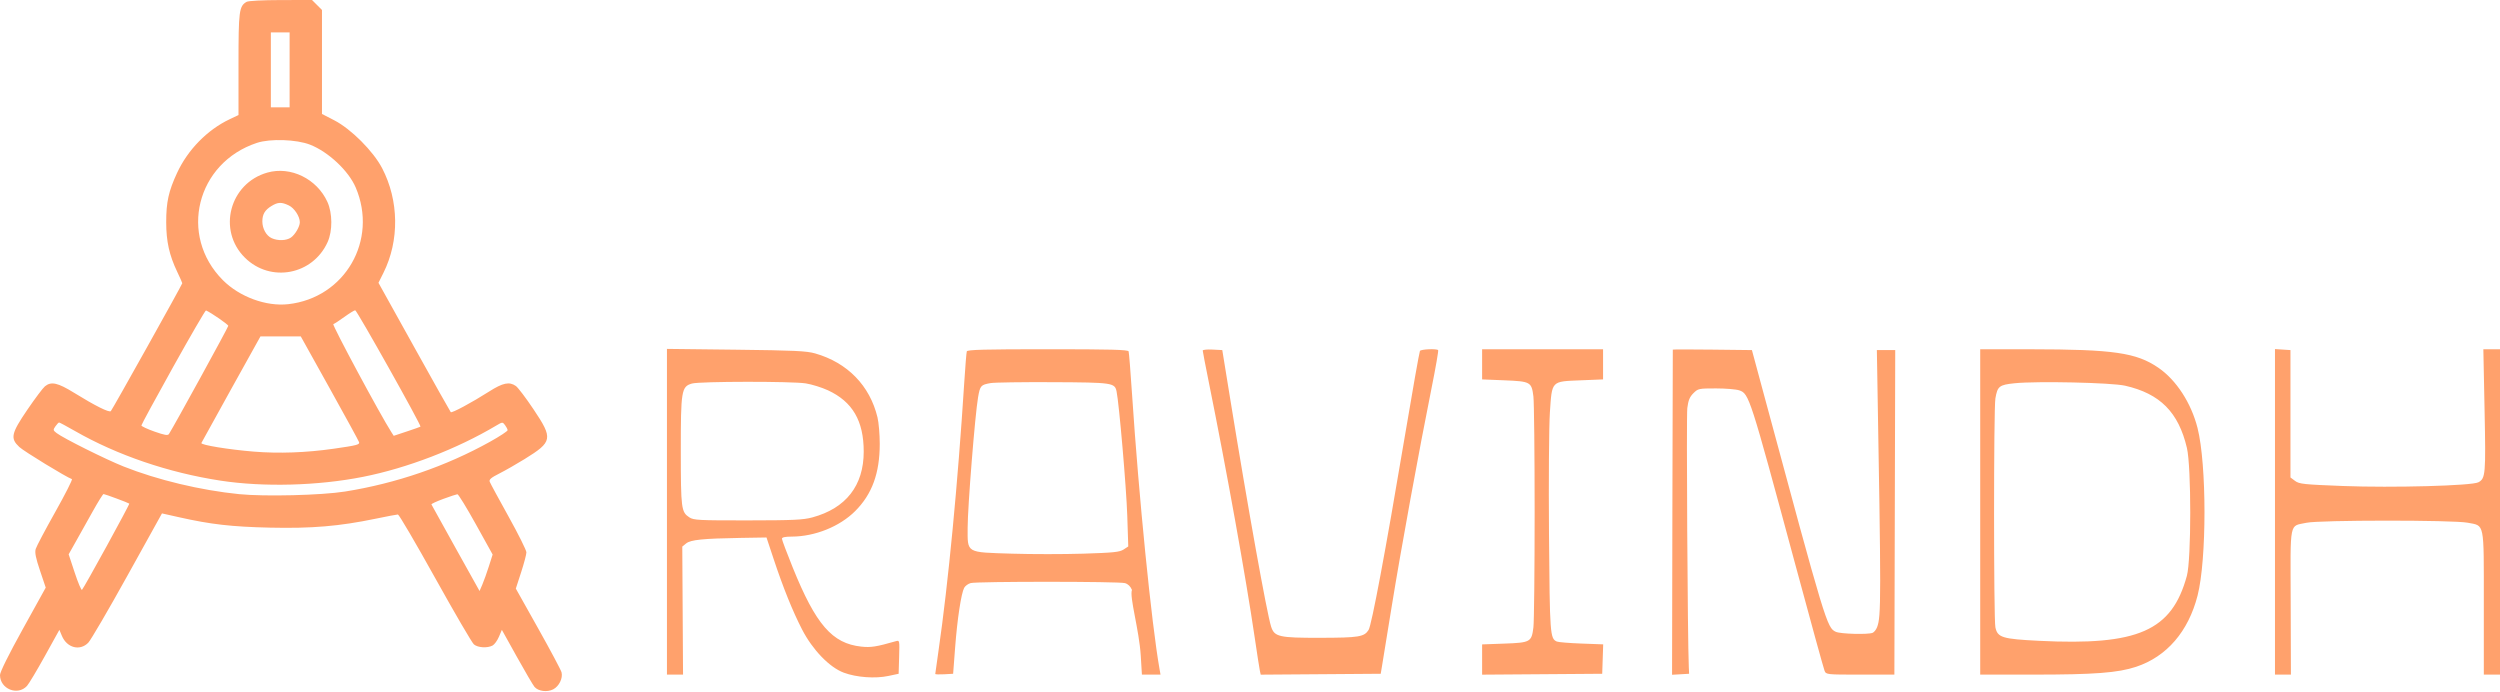
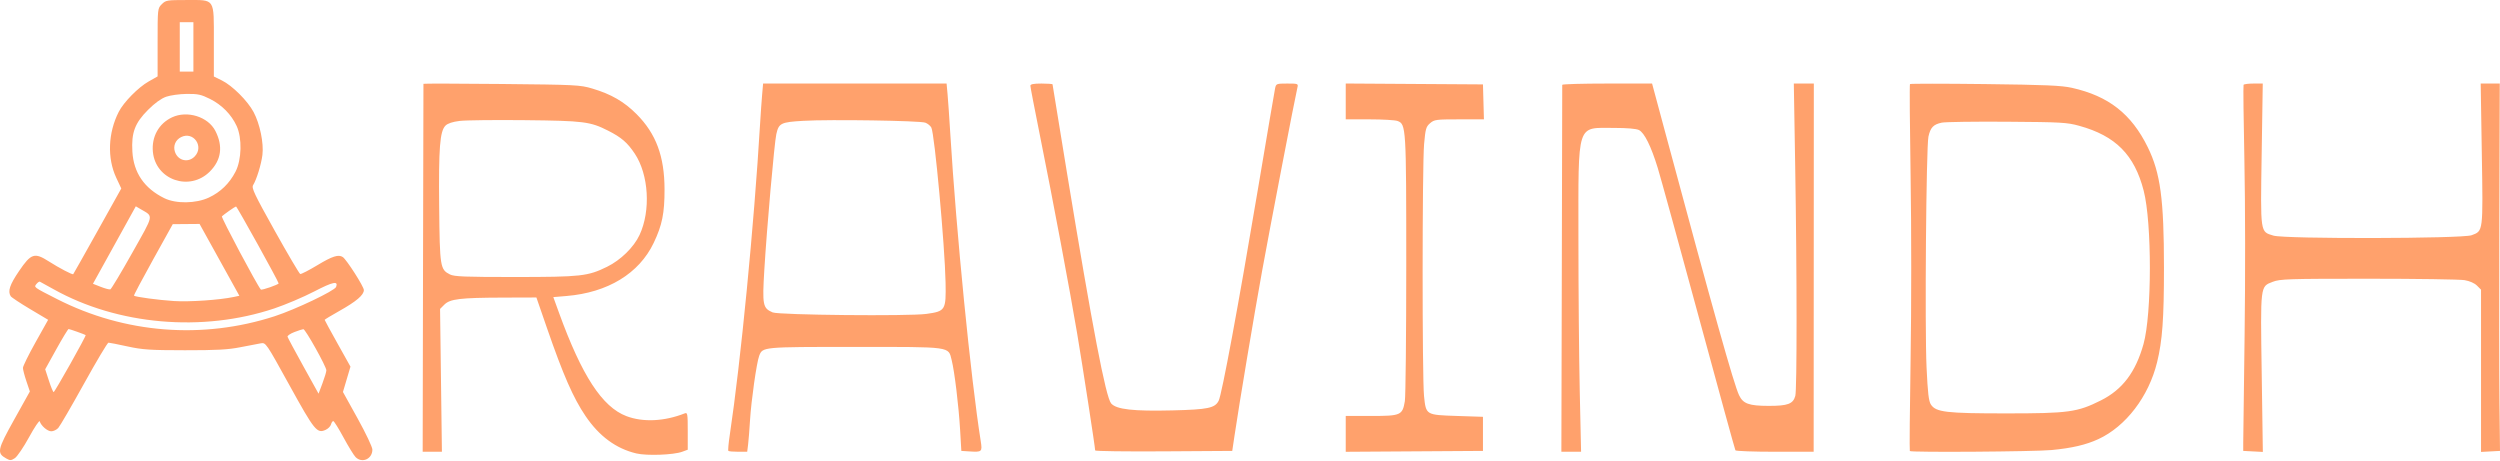
- <svg xmlns="http://www.w3.org/2000/svg" version="1.1" width="100%" viewBox="0 0 1467.5 405.66" xml:space="preserve">
-   <path fill="#FFA16C" fill-rule="evenodd" d="m 144.75,1.08 c -4.406,2.567 -4.75,5.217 -4.75,36.634 v 29.814 l -5.217,2.477 c -13.114,6.226 -24.534,17.889 -30.84,31.495 -5.003,10.794 -6.401,17.153 -6.38,29 0.02,11.241 1.814,19.314 6.452,29.03 1.642,3.441 2.985,6.463 2.985,6.716 0,0.708 -41.023,74.141 -41.944,75.081 -0.965,0.985 -9.194,-3.121 -21.556,-10.756 -9.627,-5.946 -13.443,-6.792 -17.126,-3.799 -1.169,0.951 -5.781,7.088 -10.25,13.639 -9.588,14.058 -10.209,16.902 -4.792,21.971 2.729,2.554 27.678,17.788 30.878,18.855 0.499,0.166 -3.896,8.843 -9.766,19.282 -5.871,10.44 -11.041,20.221 -11.491,21.737 -0.611,2.062 0.028,5.263 2.538,12.716 l 3.354,9.96 -13.423,24.245 C 5.084,384.238 0,394.492 0,396.246 c 0,8.173 10.331,12.353 15.826,6.403 1.092,-1.182 5.82,-9.075 10.507,-17.54 l 8.523,-15.39 1.466,3.51 c 2.962,7.089 10.598,9.07 15.505,4.021 1.47,-1.513 11.803,-19.206 22.961,-39.318 l 20.289,-36.568 10.153,2.282 c 18.623,4.186 30.72,5.566 53.27,6.079 24.443,0.555 40.713,-0.82 61.978,-5.237 6.587,-1.368 12.485,-2.488 13.104,-2.488 0.62,0 10.447,16.763 21.837,37.25 11.39,20.487 21.63,38.037 22.756,39 2.293,1.961 7.915,2.307 10.963,0.676 1.104,-0.591 2.784,-2.903 3.733,-5.138 l 1.726,-4.065 8.838,15.889 c 4.862,8.738 9.514,16.667 10.339,17.618 2.218,2.559 7.44,3.228 10.964,1.406 3.432,-1.775 5.759,-6.519 4.893,-9.972 -0.328,-1.306 -6.502,-12.902 -13.72,-25.769 l -13.123,-23.395 3.106,-9.551 c 1.708,-5.254 3.106,-10.528 3.106,-11.722 0,-1.194 -4.699,-10.621 -10.442,-20.949 -5.743,-10.328 -10.731,-19.54 -11.085,-20.471 -0.502,-1.321 0.732,-2.386 5.627,-4.857 3.448,-1.741 10.124,-5.552 14.835,-8.469 16.51,-10.223 16.815,-11.942 5.199,-29.28 -4.436,-6.622 -9.081,-12.751 -10.322,-13.62 -3.834,-2.686 -7.606,-1.903 -15.712,3.257 -10.224,6.509 -21.844,12.752 -22.505,12.091 -0.295,-0.296 -9.964,-17.501 -21.486,-38.234 L 222.16,166 l 2.922,-5.848 c 9.436,-18.882 9.134,-42.456 -0.786,-61.452 -5.201,-9.961 -18.22,-22.988 -28.046,-28.064 l -7.25,-3.745 v -30.522 -30.523 l -2.923,-2.923 L 183.154,-3.796217e-6 164.827,0.03 c -10.579,0.018 -19.067,0.462 -20.077,1.05 M 159,41 v 22 h 5.5 5.5 v -22 -22 h -5.5 -5.5 v 22 m -8.202,42.868 c -35.513,11.745 -46.083,54.392 -19.973,80.583 9.791,9.822 25.409,15.554 38.407,14.097 33.291,-3.734 52.821,-37.588 39.543,-68.548 -4.184,-9.756 -16.008,-20.842 -26.731,-25.062 -7.948,-3.129 -23.419,-3.658 -31.246,-1.07 m 6.153,17.435 c -22.209,6.279 -29.481,33.915 -13.155,49.996 15.049,14.823 39.852,10.097 48.535,-9.248 2.929,-6.526 2.862,-16.935 -0.152,-23.551 -6.173,-13.551 -21.559,-21.062 -35.228,-17.197 m 2.363,19.647 c -3.829,2.335 -5.314,4.86 -5.314,9.034 0,4.237 2.308,8.38 5.472,9.821 3.634,1.656 8.657,1.493 11.311,-0.366 2.479,-1.736 5.217,-6.453 5.217,-8.988 0,-3.402 -3.237,-8.335 -6.478,-9.874 -4.338,-2.058 -6.341,-1.985 -10.208,0.373 m -57.668,94.434 C 91.391,233.782 83,249.24 83,249.733 c 0,0.494 3.455,2.116 7.677,3.604 5.991,2.112 7.857,2.427 8.491,1.435 3.067,-4.799 34.832,-62.703 34.832,-63.495 0,-0.773 -9.867,-7.609 -13.078,-9.062 -0.346,-0.156 -9.02,14.77 -19.276,33.169 m 100.505,-29.349 c -2.941,2.125 -5.859,4.034 -6.483,4.242 -0.895,0.299 27.609,53.347 34.058,63.385 l 1.389,2.162 7.692,-2.554 c 4.231,-1.404 7.84,-2.674 8.02,-2.822 0.674,-0.554 -37.37,-68.377 -38.327,-68.328 -0.55,0.028 -3.407,1.79 -6.349,3.915 m -66.46,42.367 c -9.455,17.006 -17.324,31.247 -17.487,31.647 -0.466,1.145 15.999,3.845 30.796,5.051 14.771,1.203 30.737,0.62 47,-1.715 13.432,-1.928 15.165,-2.373 14.8,-3.795 -0.165,-0.642 -7.936,-14.879 -17.27,-31.638 l -16.969,-30.471 h -11.84 -11.839 l -17.191,30.921 M 391.5,300.401 V 396 h 4.722 4.722 l -0.222,-37.58 -0.222,-37.58 2.256,-1.835 c 2.656,-2.161 9.785,-2.886 31.96,-3.253 l 15.217,-0.252 4.149,12.5 c 5.634,16.977 11.182,30.735 16.734,41.5 6.185,11.993 16.099,22.249 24.526,25.375 7.457,2.765 18.402,3.563 26.158,1.906 l 6,-1.281 0.288,-9.877 c 0.287,-9.871 0.286,-9.876 -2,-9.221 -11.485,3.287 -14.574,3.77 -20.231,3.16 -17.048,-1.836 -26.665,-12.929 -40.2,-46.369 -3.493,-8.631 -6.353,-16.255 -6.354,-16.943 -0.002,-0.854 1.82,-1.255 5.747,-1.265 13.606,-0.035 28.151,-5.886 37.25,-14.985 9.92,-9.92 14.412,-22.233 14.412,-39.5 0,-5.5 -0.595,-12.475 -1.323,-15.5 -4.484,-18.631 -17.641,-32.13 -36.589,-37.54 -5.073,-1.448 -12.255,-1.786 -46.5,-2.186 l -40.5,-0.473 v 95.6 M 567.515,206.25 c -0.232,0.688 -0.907,8.9 -1.499,18.25 -3.725,58.849 -9.44,118.443 -15.084,157.305 -1.062,7.318 -1.932,13.529 -1.932,13.802 0,0.274 2.36,0.362 5.244,0.195 l 5.245,-0.302 1.177,-15.5 c 1.264,-16.628 3.546,-31.658 5.306,-34.947 0.597,-1.116 2.31,-2.372 3.807,-2.791 3.602,-1.009 86.915,-0.987 90.537,0.024 1.841,0.513 3.279,1.898 4.153,4 -1.623,3.898 4.239,23.493 5.158,38.629 L 670.301,396 h 5.461 5.461 l -0.575,-3.25 C 675.957,366.231 668.476,291.453 664.516,231.5 663.644,218.3 662.735,206.938 662.497,206.25 662.158,205.274 651.752,205 615,205 c -36.758,0 -47.155,0.274 -47.485,1.25 M 706,205.781 c 0,0.484 1.583,8.719 3.518,18.3 10.511,52.036 21.804,114.843 26.958,149.919 1.414,9.625 2.796,18.518 3.07,19.763 l 0.499,2.263 35.218,-0.263 35.218,-0.263 0.753,-4.5 c 0.414,-2.475 3.013,-18.45 5.777,-35.5 5.344,-32.975 16.098,-91.871 23.321,-127.729 2.408,-11.95 4.143,-21.963 3.856,-22.25 -0.945,-0.944 -10.057,-0.542 -10.684,0.472 -0.337,0.546 -4.417,23.608 -9.066,51.25 -11.146,66.269 -19.285,109.718 -21.085,112.552 -2.572,4.049 -5.677,4.552 -28.353,4.597 -24.289,0.047 -26.943,-0.561 -28.874,-6.625 -2.498,-7.839 -13.644,-69.894 -23.937,-133.267 l -4.71,-29 -5.74,-0.3 c -3.156,-0.165 -5.739,0.096 -5.739,0.581 m 164,8.075 v 8.857 l 13.102,0.531 c 15.332,0.622 15.944,0.963 17.009,9.487 0.396,3.173 0.72,33.669 0.72,67.769 0,34.1 -0.324,64.596 -0.72,67.769 -1.073,8.595 -1.749,8.972 -17.058,9.525 L 870,378.265 v 8.881 8.88 l 35.25,-0.263 35.25,-0.263 0.287,-8.631 0.287,-8.63 -12.787,-0.472 c -7.033,-0.259 -13.514,-0.787 -14.402,-1.174 -4.003,-1.743 -4.168,-3.992 -4.624,-63.093 -0.243,-31.35 -0.01,-63.455 0.521,-71.344 1.264,-18.852 0.643,-18.203 18.108,-18.912 L 941,222.713 V 213.856 205 H 905.5 870 v 8.856 m 111.935,-8.624 c -0.035,0.147 -0.148,43.15 -0.25,95.562 l -0.185,95.293 5,-0.293 5,-0.294 -0.175,-4 c -0.71,-16.182 -1.469,-147.224 -0.881,-151.92 0.574,-4.575 1.386,-6.563 3.572,-8.75 2.745,-2.745 3.144,-2.83 13.258,-2.83 5.735,0 11.897,0.512 13.693,1.138 5.75,2.005 6.214,3.445 32.506,100.862 9.128,33.825 17.022,62.513 17.541,63.75 0.933,2.227 1.148,2.25 20.965,2.25 H 1112 l 0.226,-86 c 0.125,-47.3 0.237,-90.163 0.25,-95.25 l 0.024,-9.25 h -5.393 -5.393 l 0.156,9 c 2.401,138.31 2.4,147.346 -0.027,153.678 -0.564,1.473 -1.76,2.96 -2.658,3.305 -2.842,1.09 -18.802,0.649 -21.534,-0.596 -5.247,-2.391 -5.841,-4.355 -42.937,-141.887 l -6.338,-23.5 -23.188,-0.268 c -12.754,-0.148 -23.217,-0.148 -23.253,0 M 1162.381,300.5 V 396 l 31.06,-10e-4 c 36.025,-0.001 49.739,-1.042 60.444,-4.587 17.958,-5.948 30.69,-20.701 36.091,-41.818 5.415,-21.173 5.404,-76.913 -0.019,-98.346 -3.716,-14.683 -12.461,-28.152 -22.957,-35.36 -12.937,-8.884 -26.363,-10.828 -75.059,-10.865 L 1162.381,205 v 95.5 m 173.031,-0.046 V 396 h 4.677 4.677 l -0.133,-42.575 c -0.152,-48.577 -0.994,-44.335 9.249,-46.556 7.598,-1.647 86.097,-1.678 94.618,-0.037 10.1,1.946 9.5,-1.041 9.5,47.279 V 396 h 4.75 4.75 V 300.5 205 h -4.888 -4.888 l 0.72,35.75 c 0.759,37.723 0.554,40.11 -3.638,42.354 -3.793,2.03 -50.234,3.303 -79.462,2.178 -23.093,-0.888 -25.712,-1.167 -28.153,-2.996 L 1344.5,280.27 V 242.885 205.5 l -4.544,-0.296 -4.544,-0.297 v 95.547 M 406.179,225.137 c -6.191,1.784 -6.573,4.11 -6.546,39.863 0.024,33.731 0.264,35.577 5.03,38.698 2.507,1.642 5.56,1.799 34.295,1.772 26.76,-0.025 32.512,-0.293 37.937,-1.766 19.703,-5.351 30.105,-18.688 30.105,-38.599 0,-18.07 -6.554,-29.307 -21,-36.004 -3.575,-1.657 -9.425,-3.479 -13,-4.049 -8.079,-1.289 -62.293,-1.219 -66.821,0.085 M 581.5,224.869 c -5.777,1.012 -6.18,1.469 -7.38,8.376 -1.778,10.233 -6.104,64.364 -6.113,76.482 -0.01,15.142 -1.235,14.425 26.086,15.276 11.499,0.358 30.315,0.358 41.814,0 17.698,-0.551 21.327,-0.927 23.645,-2.445 l 2.739,-1.795 -0.588,-18.131 c -0.527,-16.292 -4.805,-65.936 -6.28,-72.89 -1.07,-5.042 -2.365,-5.229 -37.423,-5.408 -17.875,-0.091 -34.3,0.15 -36.5,0.535 m 601.064,0.103 c -9.022,0.928 -10.043,1.735 -11.273,8.913 -1.034,6.035 -1.031,129.484 0,134.363 1.27,5.986 4.007,6.831 25.629,7.911 58.174,2.906 77.966,-5.797 86.779,-38.159 2.623,-9.632 2.641,-63.907 0.025,-75.043 -4.931,-20.988 -15.787,-31.915 -36.316,-36.556 -8.023,-1.814 -51.743,-2.778 -64.848,-1.429 M 32.546,250.238 c -1.463,2.088 -1.417,2.353 0.693,3.976 3.931,3.022 28.854,15.459 39.312,19.616 19.915,7.916 45.222,13.972 67.868,16.239 14.891,1.492 48.299,0.668 62.081,-1.53 30.015,-4.787 59.22,-14.814 85.125,-29.226 5.706,-3.175 10.361,-6.232 10.343,-6.793 -0.017,-0.561 -0.694,-1.895 -1.503,-2.965 -1.45,-1.918 -1.522,-1.914 -5.218,0.285 -23.05,13.714 -52.203,24.93 -78.166,30.073 -26.439,5.236 -58.332,6.088 -83.581,2.233 C 98.966,277.483 68.825,267.206 43.975,252.985 39.183,250.243 35.004,248 34.688,248 c -0.316,0 -1.28,1.007 -2.142,2.238 m 21.852,50.012 c -3.144,5.638 -7.601,13.599 -9.905,17.692 l -4.19,7.443 3.565,10.791 c 1.961,5.935 3.879,10.461 4.261,10.057 1.337,-1.408 28.147,-50.29 27.761,-50.613 C 75.285,295.113 61.542,290 60.785,290 c -0.37,0 -3.244,4.612 -6.387,10.25 m 205.854,-7.408 c -3.986,1.462 -7.136,2.93 -7,3.262 0.137,0.332 6.548,11.902 14.248,25.711 l 14,25.108 1.64,-3.799 c 0.902,-2.09 2.629,-6.91 3.838,-10.712 l 2.199,-6.912 -9.839,-17.733 c -5.411,-9.754 -10.288,-17.7 -10.838,-17.658 -0.55,0.041 -4.261,1.271 -8.248,2.733" />
+ <svg xmlns="http://www.w3.org/2000/svg" width="1466.586" height="269.938" viewBox="0 0 1466.586 269.938" version="1.1" id="svg2">
+   <defs id="defs2" />
+   <path d="m 94.911,2.469 c -2.442,2.442 -2.455,2.556 -2.455,22.404 v 19.95 l -5.25,2.971 c -6.098,3.452 -14.644,12.131 -17.548,17.823 -6.277,12.306 -6.843,27.156 -1.471,38.636 l 2.958,6.32 -13.938,24.971 c -7.666,13.733 -14.078,25.114 -14.248,25.29 -0.453,0.468 -8.197,-3.584 -14.359,-7.514 -8.362,-5.334 -10.365,-4.685 -17.394,5.639 -5.5,8.078 -6.771,11.899 -4.924,14.808 0.438,0.689 5.557,4.085 11.376,7.547 l 10.581,6.294 -7.392,13.202 c -4.065,7.261 -7.391,14.015 -7.391,15.009 0,0.994 0.914,4.513 2.031,7.82 l 2.031,6.014 -9.146,16.402 c -9.954,17.852 -10.347,19.737 -4.768,22.869 2.336,1.311 2.894,1.293 5.117,-0.164 1.373,-0.9 5.122,-6.432 8.331,-12.293 3.21,-5.862 6.021,-10.05 6.247,-9.306 0.801,2.634 4.537,5.853 6.792,5.853 1.258,0 3.092,-0.875 4.076,-1.945 0.984,-1.07 7.788,-12.77 15.12,-26 7.331,-13.23 13.786,-24.055 14.342,-24.055 0.557,0 5.584,0.996 11.17,2.214 8.849,1.929 13.183,2.217 33.657,2.237 18.61,0.019 25.373,-0.348 32.5,-1.762 4.95,-0.982 10.35,-2.015 12,-2.294 2.993,-0.506 3.031,-0.451 16.871,24.625 14.718,26.669 16.15,28.431 21.229,26.116 1.43,-0.651 2.832,-2.073 3.117,-3.16 0.284,-1.087 0.883,-1.976 1.331,-1.976 0.449,0 3.163,4.342 6.032,9.649 2.87,5.306 6.05,10.481 7.069,11.5 3.811,3.811 9.851,1.094 9.851,-4.432 0,-1.443 -3.886,-9.636 -8.636,-18.204 l -8.635,-15.58 2.206,-7.433 2.207,-7.434 -7.571,-13.536 c -4.164,-7.446 -7.571,-13.706 -7.571,-13.913 0,-0.206 3.887,-2.557 8.637,-5.223 9.98,-5.601 14.363,-9.341 14.363,-12.257 0,-2.014 -10.164,-17.918 -12.38,-19.372 -2.516,-1.65 -6.127,-0.492 -14.833,4.756 -5.037,3.037 -9.592,5.377 -10.121,5.201 -0.529,-0.176 -7.233,-11.549 -14.896,-25.271 -12.05,-21.579 -13.772,-25.209 -12.742,-26.863 2.035,-3.266 4.777,-12.176 5.465,-17.755 0.846,-6.867 -1.491,-18.188 -5.183,-25.109 -3.517,-6.593 -12.474,-15.522 -18.604,-18.544 l -4.706,-2.32 v -20.43 c 0,-25.86 0.939,-24.43 -16.045,-24.43 -11.456,0 -12.166,0.12 -14.5,2.455 M 105.456,27.514 v 14.5 h 4 4 v -14.5 -14.5 h -4 -4 v 14.5 m 142.952,21.65 c -0.026,0.193 -0.139,48.838 -0.25,108.1 l -0.202,107.75 h 5.642 5.641 l -0.541,-41.896 -0.541,-41.896 2.516,-2.515 c 3.335,-3.336 9.172,-4.041 34.14,-4.126 l 19.858,-0.067 6.225,18 c 9.515,27.508 15.401,40.932 22.608,51.562 8.039,11.857 17.921,19.122 29.827,21.93 6.164,1.454 21.791,0.876 26.875,-0.993 l 3.25,-1.195 v -11.009 c 0,-10.082 -0.147,-10.951 -1.75,-10.317 -11.948,4.728 -24.487,5.324 -34.22,1.625 -14.22,-5.403 -26.167,-23.726 -39.588,-60.715 l -3.306,-9.112 7.755,-0.647 c 24.206,-2.018 42.537,-13.18 51.116,-31.124 4.987,-10.43 6.412,-17.467 6.378,-31.505 -0.046,-19.313 -4.977,-32.565 -16.385,-44.036 -7.3,-7.34 -14.964,-11.772 -26.007,-15.039 -7.142,-2.114 -9.639,-2.239 -53.243,-2.671 -25.163,-0.25 -45.772,-0.296 -45.798,-0.104 m 198.668,6.6 c -0.321,3.712 -0.85,11.25 -1.176,16.75 -3.498,59.073 -11.398,140.17 -17.802,182.746 -0.724,4.811 -1.089,8.974 -0.812,9.25 0.277,0.277 2.876,0.504 5.775,0.504 h 5.272 l 0.53,-4.25 c 0.291,-2.337 0.8,-8.75 1.129,-14.25 0.686,-11.422 3.864,-33.793 5.362,-37.732 2.016,-5.302 1.65,-5.268 56.146,-5.268 57.258,0 54.751,-0.341 56.784,7.731 1.677,6.659 4.119,26.826 4.938,40.769 l 0.734,12.5 4.873,0.31 c 7.22,0.459 7.49,0.211 6.511,-5.976 -5.875,-37.144 -14.36,-122.828 -17.858,-180.334 -0.568,-9.35 -1.293,-19.812 -1.609,-23.25 l -0.576,-6.25 h -53.819 -53.819 l -0.583,6.75 m 157.38,-5.449 c 0,0.716 2.486,13.654 5.525,28.75 7.687,38.19 17.704,91.469 21.91,116.536 3.305,19.695 10.565,66.865 10.565,68.64 0,0.438 18.095,0.678 40.212,0.534 l 40.211,-0.261 1.341,-9 c 2.9,-19.471 11.432,-70.405 16.205,-96.73 4.528,-24.983 19.345,-101.937 20.701,-107.52 0.525,-2.159 0.284,-2.25 -5.982,-2.25 -6.313,0 -6.549,0.091 -7.12,2.75 -0.325,1.513 -4.865,28.175 -10.089,59.25 -11.507,68.45 -21.167,120.496 -23.037,124.112 -2.206,4.266 -6.276,5.116 -26.942,5.622 -23.153,0.568 -33.068,-0.552 -36.112,-4.078 -3.166,-3.667 -10.947,-44.272 -25.924,-135.287 -4.655,-28.289 -8.464,-51.645 -8.464,-51.902 0,-0.257 -2.925,-0.467 -6.5,-0.467 -4.67,0 -6.5,0.366 -6.5,1.301 m 185,9.188 v 10.511 h 13.935 c 7.664,0 15.066,0.43 16.45,0.956 5.029,1.912 5.115,3.337 5.115,84.544 0,41.25 -0.37,77.17 -0.822,79.822 -1.409,8.266 -2.343,8.678 -19.678,8.678 h -15 v 10.511 10.512 l 40.25,-0.262 40.25,-0.261 v -10 -10 l -15.218,-0.5 c -18.346,-0.603 -18.182,-0.504 -19.352,-11.66 -1.113,-10.612 -1.085,-135.307 0.033,-147.829 0.802,-8.986 1.156,-10.216 3.52,-12.25 2.468,-2.123 3.514,-2.261 17.108,-2.261 h 14.479 l -0.285,-10.25 -0.285,-10.25 -40.25,-0.261 -40.25,-0.262 v 10.512 m 127.007,-9.739 c 0,0.413 -0.108,49.013 -0.25,108 l -0.257,107.25 h 5.782 5.782 l -0.782,-35.25 c -0.43,-19.388 -0.782,-59.775 -0.782,-89.75 0,-69.084 -1.33,-64.971 21,-64.971 7.508,0 12.936,0.463 14.5,1.236 3.195,1.579 7.118,9.487 11.03,22.235 1.688,5.5 12.514,44.833 24.057,87.407 11.544,42.574 21.223,77.786 21.51,78.25 0.287,0.464 10.732,0.843 23.212,0.843 l 22.691,-10e-4 0.048,-107.999 0.049,-108 h -5.87 -5.869 l 0.821,49.25 c 1.032,61.915 1.06,130.395 0.055,133.987 -1.318,4.713 -4.389,5.863 -15.611,5.85 -11.6,-0.014 -15.034,-1.256 -17.401,-6.293 -3.102,-6.601 -14.858,-48.45 -43.272,-154.044 l -7.737,-28.75 h -26.356 c -14.496,0 -26.354,0.337 -26.35,0.75 m 203.993,-0.446 c -0.275,0.288 -0.109,24.638 0.369,54.11 0.491,30.326 0.491,76.846 0,107.172 -0.478,29.472 -0.681,53.772 -0.452,54 0.878,0.873 73.107,0.363 83.125,-0.587 11.976,-1.136 20.21,-3.056 27.458,-6.401 16.142,-7.452 29.551,-24.996 34.466,-45.098 3.109,-12.711 4.034,-25.438 4.034,-55.5 0,-40.114 -2.074,-55.524 -9.511,-70.673 -9.583,-19.519 -22.993,-30.013 -44.491,-34.817 -6.139,-1.372 -15.38,-1.771 -50.998,-2.203 -23.925,-0.29 -43.725,-0.292 -44,-0.003 m 195.696,0.446 c -0.233,0.413 -0.011,20.55 0.491,44.75 0.514,24.736 0.564,69.613 0.114,102.5 -0.441,32.175 -0.801,60.525 -0.801,63 v 4.5 l 5.752,0.3 5.752,0.3 -0.664,-45.953 c -0.756,-52.404 -0.928,-50.982 6.513,-53.854 4.252,-1.641 9.021,-1.793 56.147,-1.793 28.325,0 53.694,0.374 56.376,0.83 2.963,0.505 5.806,1.762 7.25,3.205 l 2.374,2.374 v 47.595 47.596 l 5.565,-0.3 5.565,-0.3 -0.315,-28 c -0.173,-15.4 -0.205,-63.888 -0.07,-107.75 l 0.245,-79.75 h -5.592 -5.592 l 0.657,41.25 c 0.734,46.098 0.849,45.182 -5.991,47.73 -5.484,2.043 -109.564,2.25 -116.225,0.231 -7.874,-2.387 -7.654,-0.872 -6.931,-47.782 l 0.638,-41.429 h -5.418 c -2.98,0 -5.608,0.337 -5.84,0.75 m -1218.696,6.992 c -2.913,1.026 -6.648,3.732 -10.589,7.671 -7.746,7.744 -9.855,13.354 -9.21,24.499 0.718,12.4 6.985,21.549 18.723,27.333 6.823,3.362 18.561,3.198 26.162,-0.366 6.833,-3.203 12.041,-8.259 15.616,-15.162 3.634,-7.016 3.945,-19.721 0.658,-26.839 -3.104,-6.723 -8.678,-12.381 -15.603,-15.842 -5.24,-2.618 -7.122,-3.025 -13.667,-2.957 -4.174,0.043 -9.615,0.792 -12.09,1.663 m 3.459,12.082 c -7.764,3.633 -12.075,11.418 -11.224,20.268 1.583,16.48 21.555,23.381 33.397,11.54 6.752,-6.753 7.859,-14.83 3.265,-23.834 -4.248,-8.327 -16.487,-12.163 -25.438,-7.974 m 168.714,2.1 c -4.152,0.516 -7.001,1.46 -8.288,2.746 -3.3,3.301 -4.055,12.983 -3.709,47.551 0.355,35.417 0.587,36.871 6.333,39.77 2.498,1.26 8.757,1.507 37.991,1.497 38.94,-0.014 42.873,-0.449 54.158,-5.991 8.009,-3.933 15.707,-11.468 19.068,-18.665 6.657,-14.253 5.409,-35.412 -2.815,-47.728 -4.347,-6.51 -7.843,-9.52 -15.644,-13.47 -10.488,-5.312 -14.224,-5.783 -48.767,-6.153 -17.6,-0.188 -34.847,0.011 -38.327,0.443 m 201.582,-0.056 c -13.178,0.777 -14.344,1.356 -15.801,7.841 -1.144,5.092 -5.558,55.051 -7.03,79.562 -1.247,20.77 -0.912,22.484 4.878,24.982 3.605,1.554 79.936,2.303 90.174,0.884 11.213,-1.554 11.582,-2.157 11.271,-18.421 -0.415,-21.601 -6.454,-87.366 -8.349,-90.906 -0.561,-1.048 -2.139,-2.331 -3.508,-2.852 -3.162,-1.202 -56.086,-2.008 -71.635,-1.09 m 667.927,1.061 c -4.921,1.003 -6.696,2.862 -7.853,8.223 -1.319,6.117 -2.178,112.379 -1.095,135.492 0.699,14.906 1.259,19.697 2.531,21.638 2.962,4.52 8.883,5.218 44.235,5.218 36.548,0 41.682,-0.704 55.47,-7.605 12.681,-6.347 20.407,-16.552 25.032,-33.066 4.926,-17.589 4.986,-70.996 0.102,-89.973 -5.418,-21.049 -16.471,-32.178 -37.804,-38.065 -7.188,-1.983 -10.507,-2.171 -42.3,-2.396 -18.975,-0.134 -36.218,0.107 -38.318,0.534 m -1032.885,8.485 c -3.35,1.67 -4.817,5.231 -3.596,8.732 1.813,5.201 7.88,6.526 11.625,2.54 5.523,-5.88 -0.862,-14.845 -8.029,-11.272 m -39.154,63.322 -12.572,22.723 4.602,1.808 c 2.531,0.994 5.051,1.658 5.6,1.475 0.549,-0.183 6.295,-9.762 12.77,-21.287 13.133,-23.376 12.723,-21.208 4.88,-25.841 l -2.708,-1.6 -12.572,22.722 m 67.357,-20.089 c -1.925,1.361 -3.853,2.823 -4.285,3.249 -0.569,0.561 20.568,40.291 22.854,42.956 0.461,0.538 10.431,-2.927 10.431,-3.625 0,-1.028 -24.465,-45.177 -25,-45.115 -0.275,0.033 -2.075,1.173 -4,2.535 m -44.666,28.653 c -6.356,11.446 -11.394,20.955 -11.195,21.131 0.85,0.752 14.134,2.542 23.361,3.147 9.141,0.599 26.758,-0.597 35.234,-2.393 l 3.234,-0.685 -11.675,-21.072 -11.675,-21.071 -7.864,0.066 -7.864,0.065 -11.556,20.812 m -68.37,14.243 c -1.647,1.985 -1.904,1.796 12.137,8.935 39.645,20.155 85.318,23.738 127.604,10.009 12.073,-3.919 35.139,-14.916 36.001,-17.163 1.433,-3.734 -1.823,-3.062 -12.824,2.647 -6.333,3.286 -16.915,7.781 -23.517,9.988 -42.038,14.055 -91.791,9.717 -129.343,-11.278 -4.113,-2.3 -7.758,-4.308 -8.1,-4.464 -0.342,-0.156 -1.223,0.441 -1.958,1.326 m 11.642,38.267 -6.549,11.809 2.176,6.691 c 1.196,3.679 2.446,6.69 2.778,6.69 0.665,0 19.268,-33.111 18.788,-33.44 -0.648,-0.445 -9.405,-3.56 -10.006,-3.56 -0.351,0 -3.586,5.314 -7.187,11.81 m 139.613,-10.018 c -2.355,0.904 -4.155,2.131 -4,2.726 0.154,0.595 4.314,8.356 9.243,17.246 l 8.962,16.165 2.288,-6.086 c 1.258,-3.348 2.288,-6.764 2.288,-7.592 0,-2.19 -12.317,-24.237 -13.5,-24.165 -0.55,0.034 -2.927,0.801 -5.281,1.706" stroke="none" fill="#FFA16C" fill-rule="evenodd" id="path1" />
</svg>
